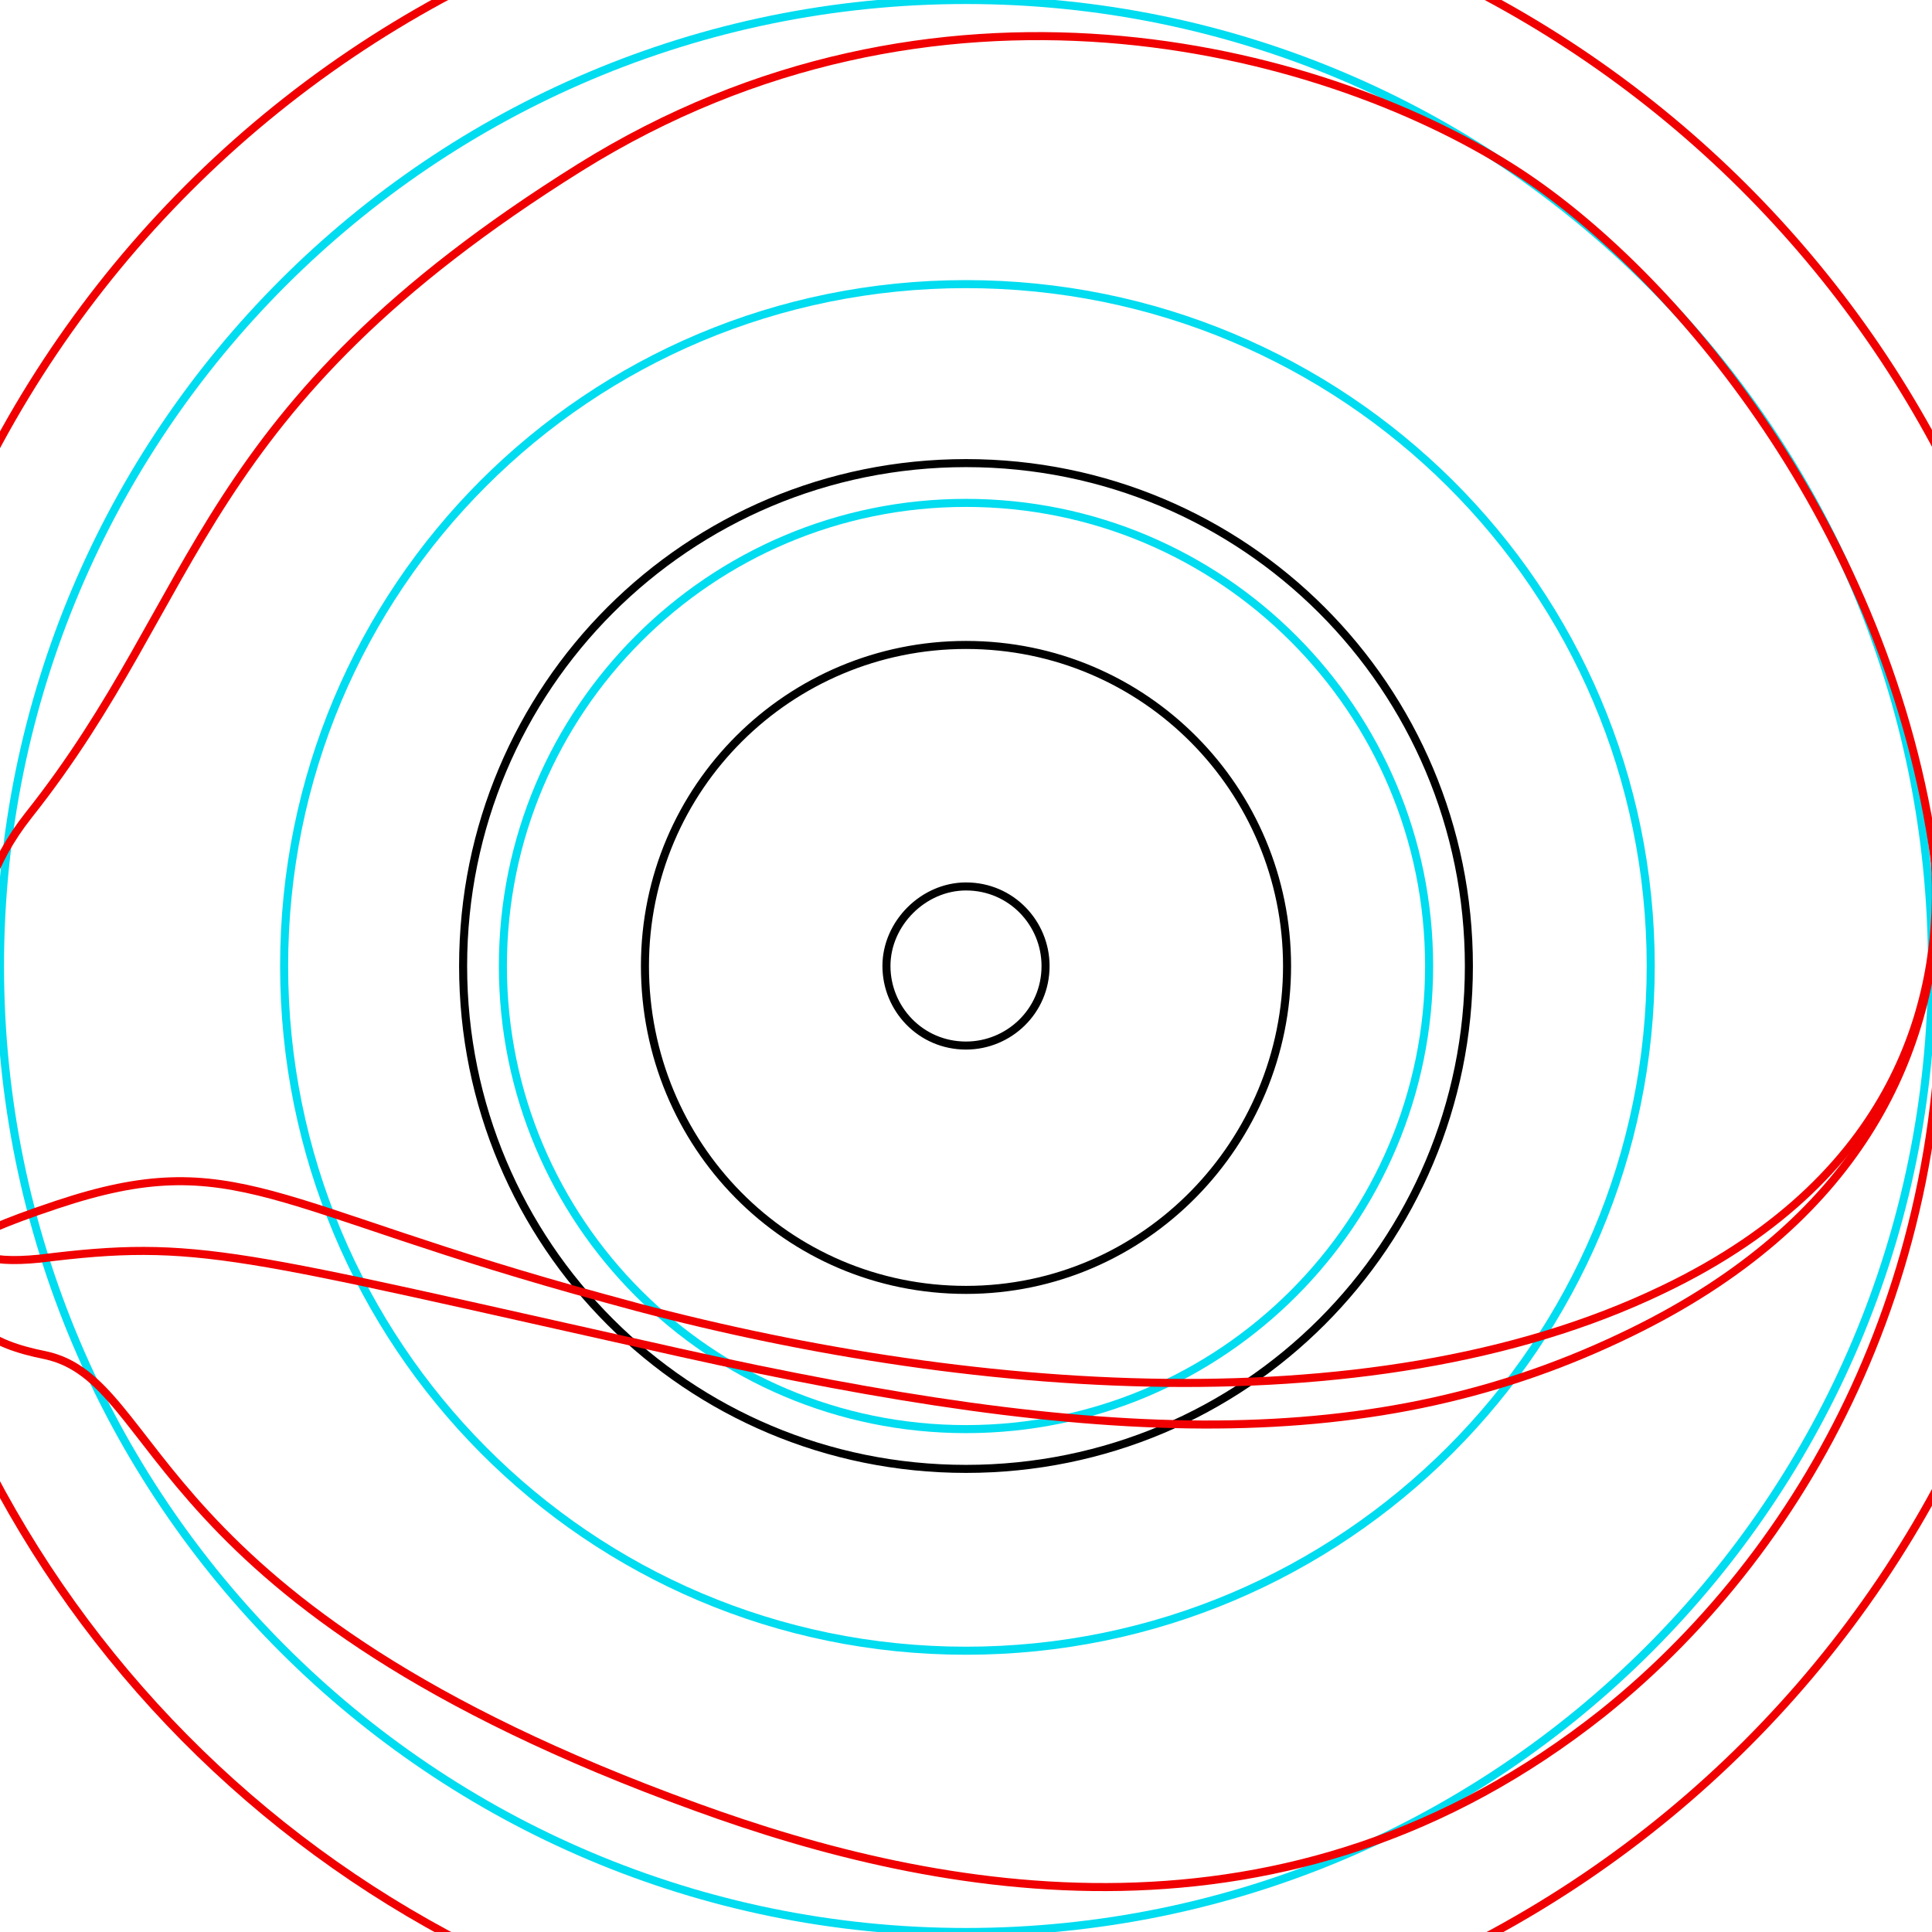
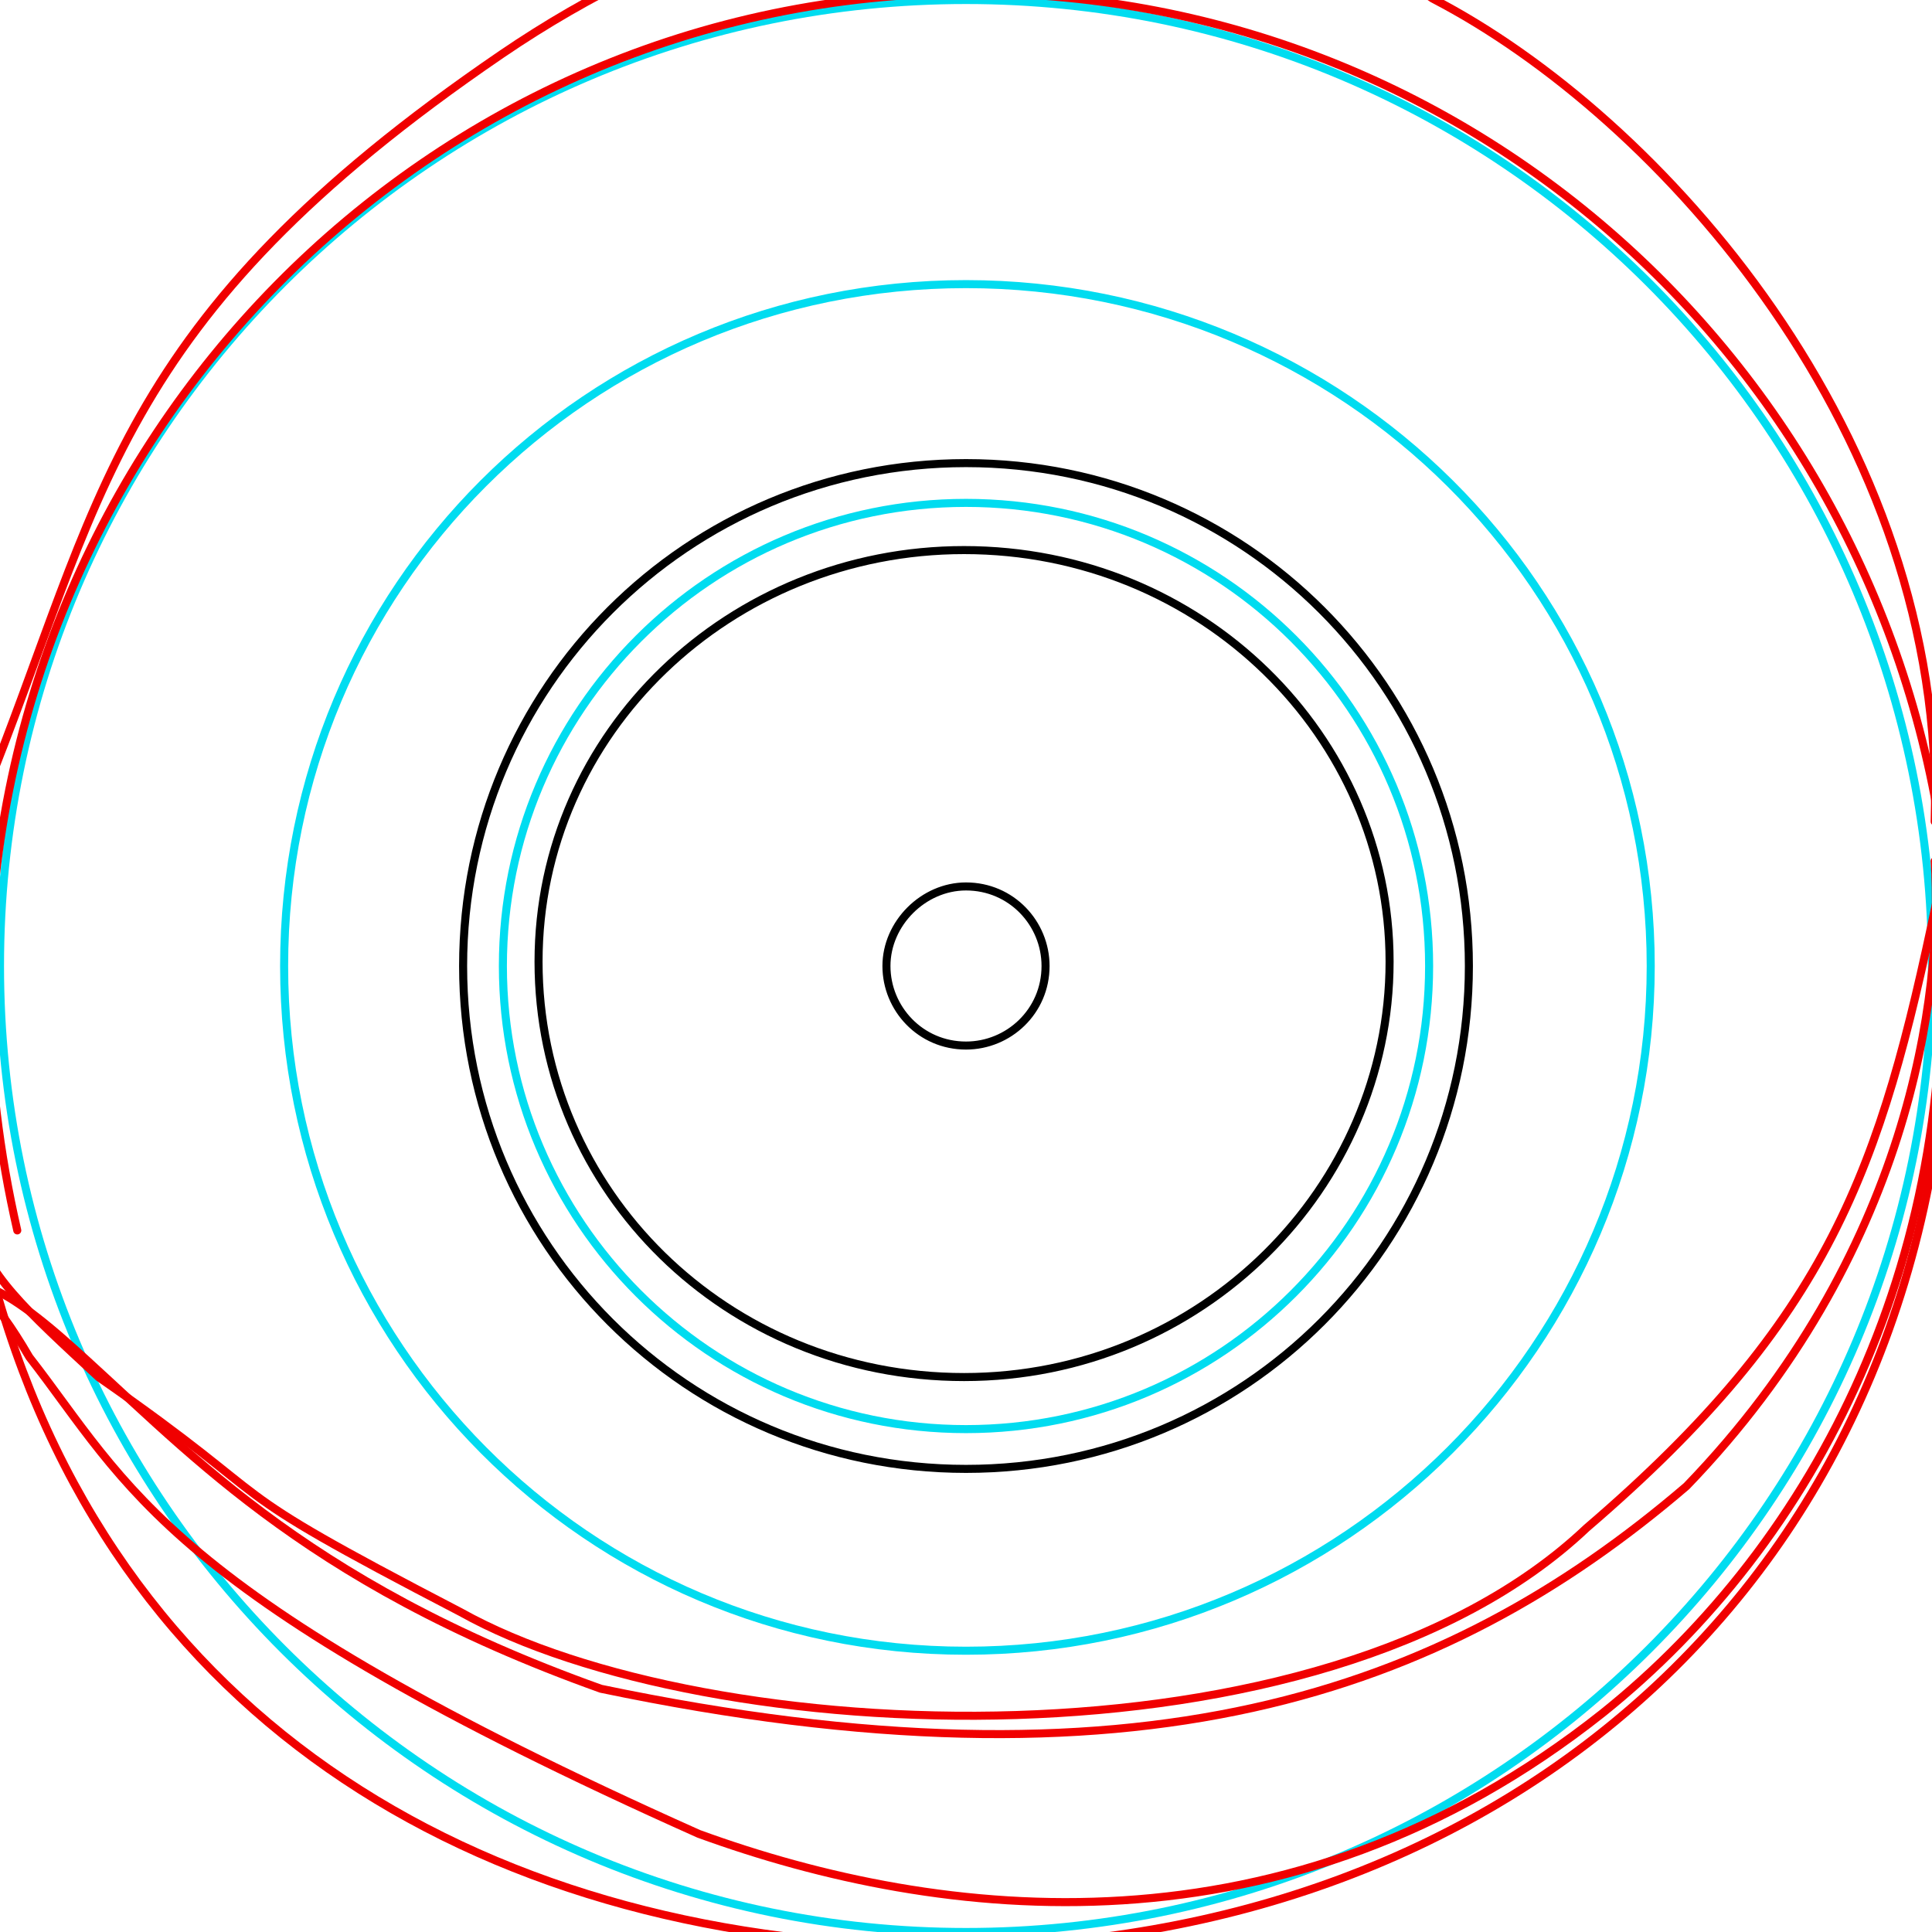
<svg xmlns="http://www.w3.org/2000/svg" version="1.1" id="Layer_1" x="0px" y="0px" width="68px" height="68px" viewBox="0 0 68 68" style="enable-background:new 0 0 68 68;" xml:space="preserve">
-   <style type="text/css">
+   <defs id="defs29" />
+   <style type="text/css" id="style9">
	.st0{fill:none;stroke:#00DCF0;stroke-width:0.283;stroke-linecap:round;stroke-linejoin:round;stroke-miterlimit:10;}
	.st1{fill:none;stroke:#000000;stroke-width:0.283;stroke-linecap:round;stroke-linejoin:round;stroke-miterlimit:10;}
	.st2{fill:none;stroke:#F00000;stroke-width:0.283;stroke-linecap:round;stroke-linejoin:round;stroke-miterlimit:10;}
</style>
-   <rect x="-8.5" y="-8.5" class="st0" width="85" height="85" />
-   <circle class="st0" cx="34" cy="34" r="34" />
+   <rect x="-8.5" y="-8.5" class="st0" width="85" height="85" id="rect11" />
+   <circle class="st0" cx="34" cy="34" r="34" id="circle13" />
  <path id="scleraBack" class="st0" d="M34,10C20.7,10,10,20.7,10,34S20.7,58.1,34,58.1S58.1,47.3,58.1,34S47.3,10,34,10" />
  <path id="scleraFront" class="st0" d="M34,17.7c9,0,16.3,7.3,16.3,16.3S43,50.3,34,50.3S17.7,43,17.7,34S25,17.7,34,17.7" />
  <path id="iris" class="st1" d="M34,16.3c9.8,0,17.7,7.9,17.7,17.7S43.8,51.7,34,51.7S16.3,43.8,16.3,34S24.2,16.3,34,16.3" />
-   <path id="pupilMax" class="st1" d="M34,22.7c6.3,0,11.3,5.1,11.3,11.3S40.3,45.4,34,45.4S22.7,40.3,22.7,34S27.8,22.7,34,22.7" />
+   <path id="pupilMax" class="st1" d="m 33.932,19.361 c 8.35,0 14.977,6.539 14.977,14.489 0,7.95 -6.627,14.618 -14.977,14.618 -8.35,0 -14.977,-6.539 -14.977,-14.618 0,-8.078 6.759,-14.489 14.977,-14.489" />
  <path id="pupilMin" class="st1" d="M34,31.2c1.6,0,2.8,1.3,2.8,2.8c0,1.6-1.3,2.8-2.8,2.8c-1.6,0-2.8-1.3-2.8-2.8S32.5,31.2,34,31.2  " />
-   <path id="lowerLidEdge" class="st2" d="M72.7,31.6c0.1,0.8,0.1,1.6,0.1,2.4c0,21.4-17.3,38.7-38.7,38.7c-17.7,0-32.7-11.9-37.3-28.1  " />
-   <path id="lowerLidClosed" class="st2" d="M68.1,30.3c0.3,4.4-1,11-9.6,15.1c-10.4,5-25.4,3.6-37.2,0.3C9.5,42.5,8.3,40.3,2,42.4  c-3.9,1.3-3.4,1.6-3.6,2.2" />
-   <path id="lowerLidOpen" class="st2" d="M68.2,31.7c1,12.4-4.3,22.6-11.8,28.6c-11.1,8.8-23.4,6.4-31.9,3.3  C4.9,56.5,5.8,48.6,1.6,47.7c-2-0.4-3.1-1.1-3.2-3.1" />
-   <path id="upperLidEdge" class="st2" d="M-3.6,43.3c-0.7-3-1.1-6.1-1.1-9.3C-4.7,12.6,12.6-4.7,34-4.7c20.1,0,36.6,15.2,38.5,34.8" />
-   <path id="upperLidClosed" class="st2" d="M68.2,31.7c-0.2,5.5-2.8,11.3-10.8,15.2c-9,4.4-18.7,4-33.5,0.7  C8.2,44.1,7,43.6,1.4,44.3c-2,0.2-2.6-0.2-2.8-1.1" />
-   <path id="upperLidOpen" class="st2" d="M68.1,30.3C66.5,18.6,58.9,9.5,53.2,5.9c-6.8-4.3-20.3-7.8-32.8,0  C6.8,14.4,7.2,20.9,1,28.7c-2.6,3.3-2,6.6-2.3,14.5" />
+   <path id="lowerLidEdge" class="st2" d="m 68.519,31.596 c 0.091,0.8 0.091,1.6 0.091,2.401 0,21.405 -15.698,34.514 -35.116,34.514 -16.061,0 -29.672,-7.708 -33.846,-23.911" />
+   <path id="lowerLidClosed" class="st2" d="M 68.095,30.305 C 68.395,35.009 67.202,44.185 59.359,52.309 50.757,59.677 39.985,63.372 21.152,59.439 10.436,55.612 6.455,50.851 2.262,47.158 -0.463,44.759 -1.395,44.951 -1.595,45.593" />
+   <path id="lowerLidOpen" class="st2" d="M 68.2,31.7 C 69.2,44.1 63.9,54.3 56.4,60.3 45.3,69.1 33.095,67.646 24.595,64.546 5.777,56.142 4.522,52.246 1.033,47.766 -1.6,43.247 -1.5,46.6 -1.6,44.6" />
+   <path id="upperLidEdge" class="st2" d="m 0.608,43.307 c -0.625,-2.722 -0.982,-5.534 -0.982,-8.438 0,-19.415 15.448,-35.111 34.557,-35.111 17.948,0 32.682,13.79 34.379,31.573" />
+   <path id="upperLidClosed" class="st2" d="M 68.152,31.748 C 66.196,41.105 64.437,46.413 55.84,53.783 46.569,62.565 24.822,61.561 16.215,56.743 7.03,51.969 10.418,53.311 3.473,48.476 0.935,46.128 -0.611,44.736 -0.811,43.126" style="fill-rule:evenodd" />
+   <path id="upperLidOpen" class="st2" d="M 68.094,28.917 C 68.525,15.361 58.399,4.077 50.431,-0.045 43.539,-4.805 30.324,-6.726 17.656,1.907 3.872,11.315 3.646,17.622 -0.611,28.126 -1.6,36.239 -1.937,34.451 -2.241,43.194" />
</svg>
